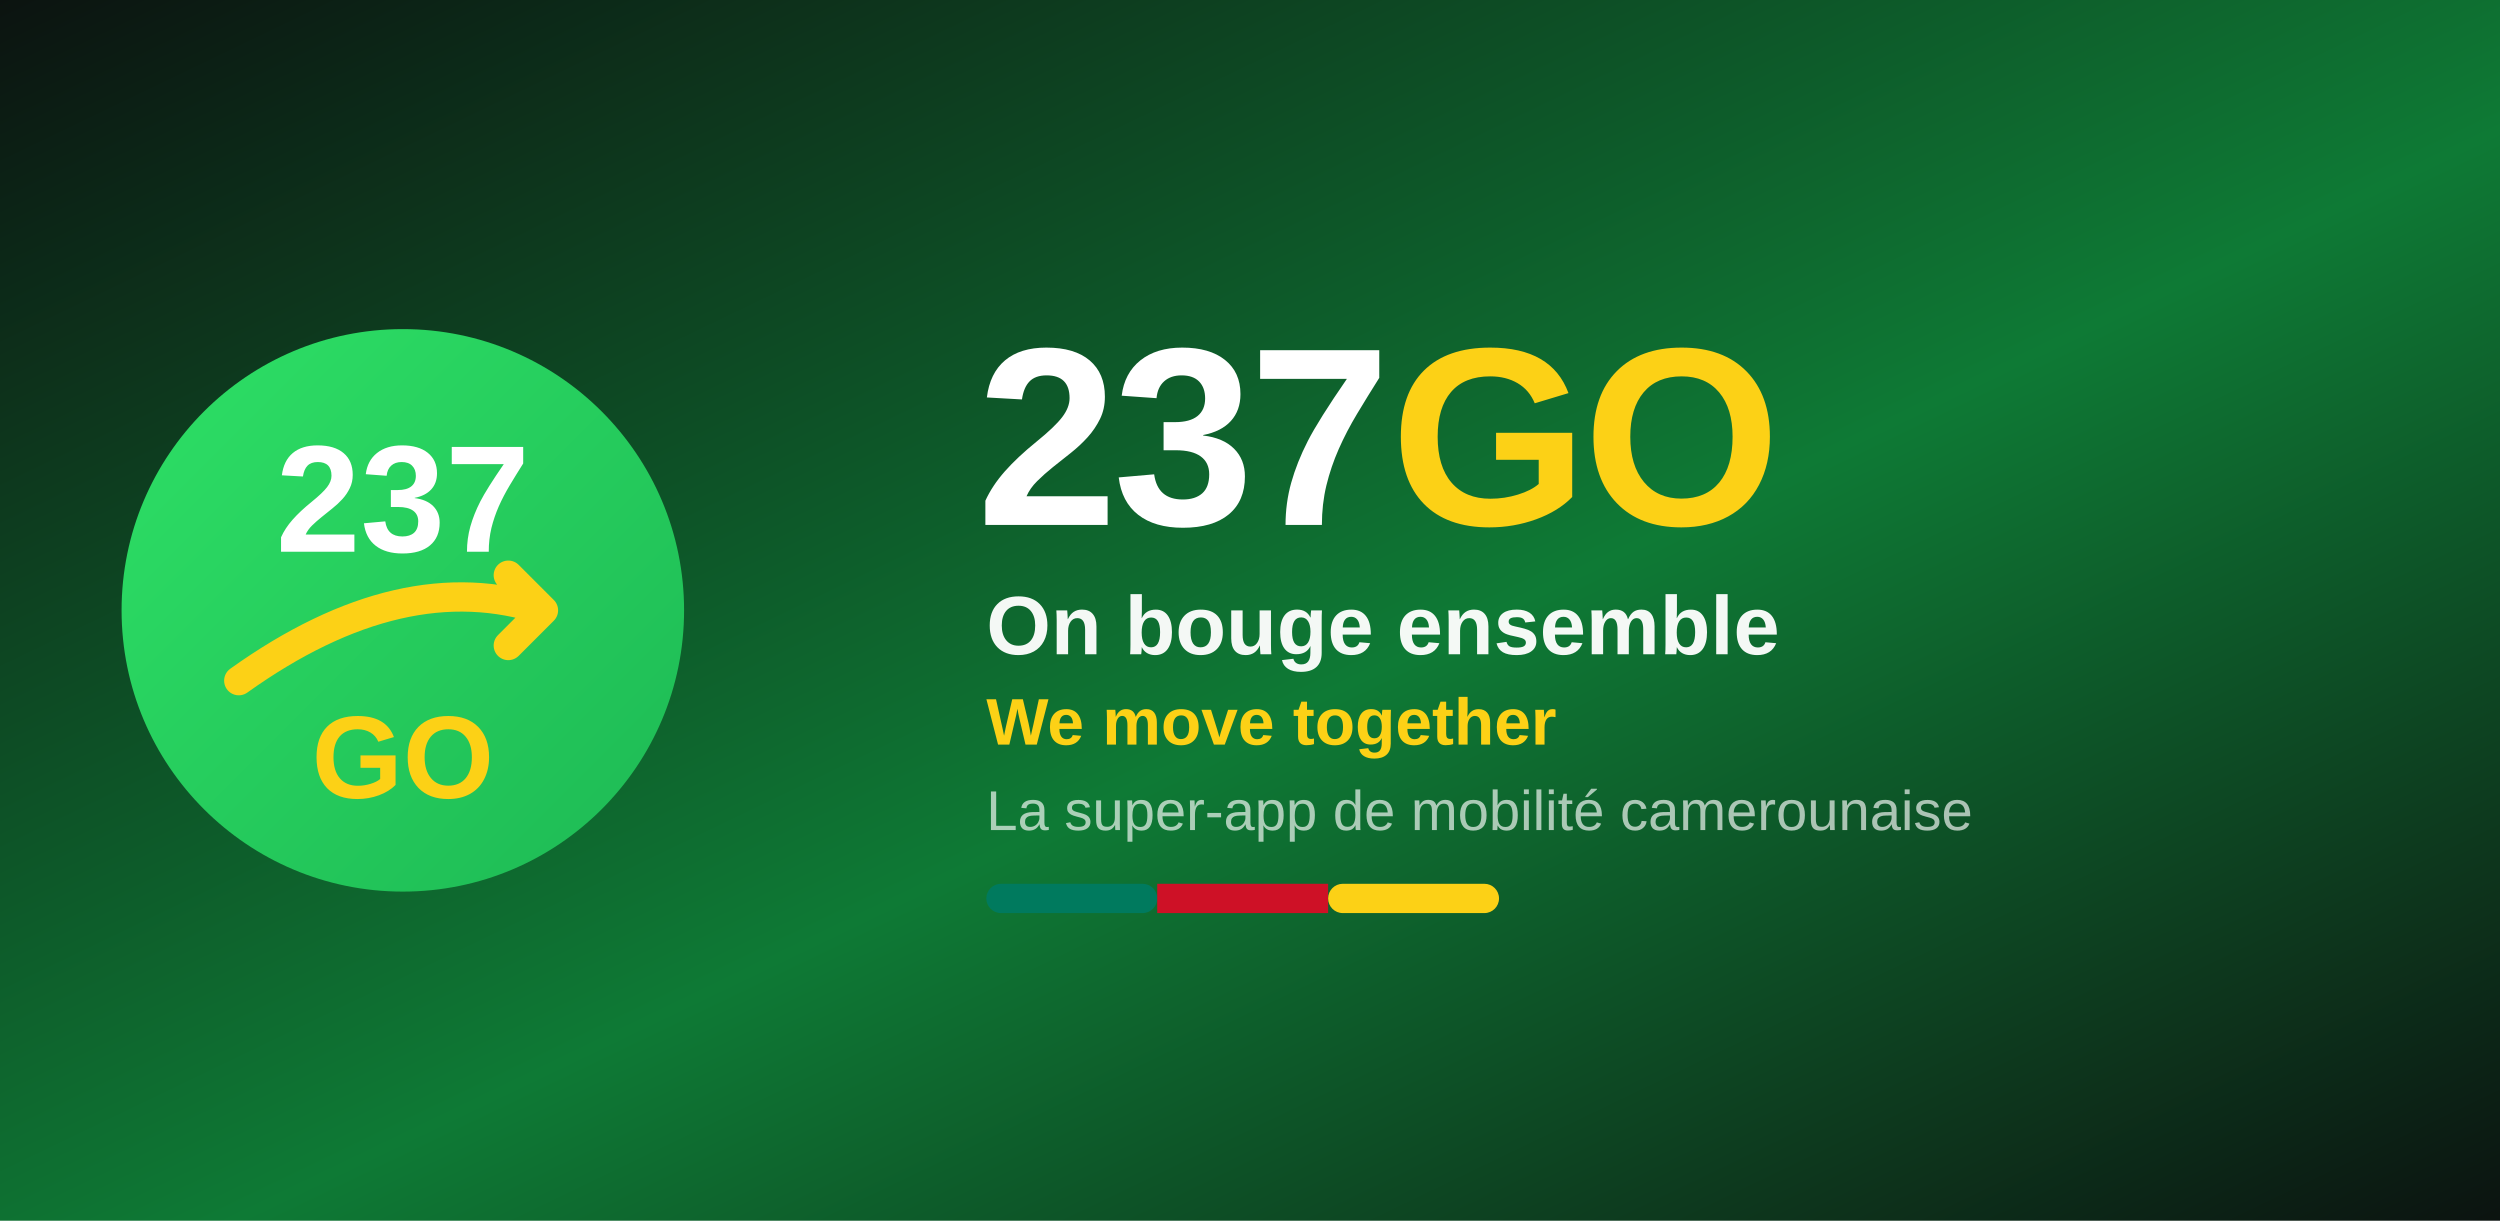
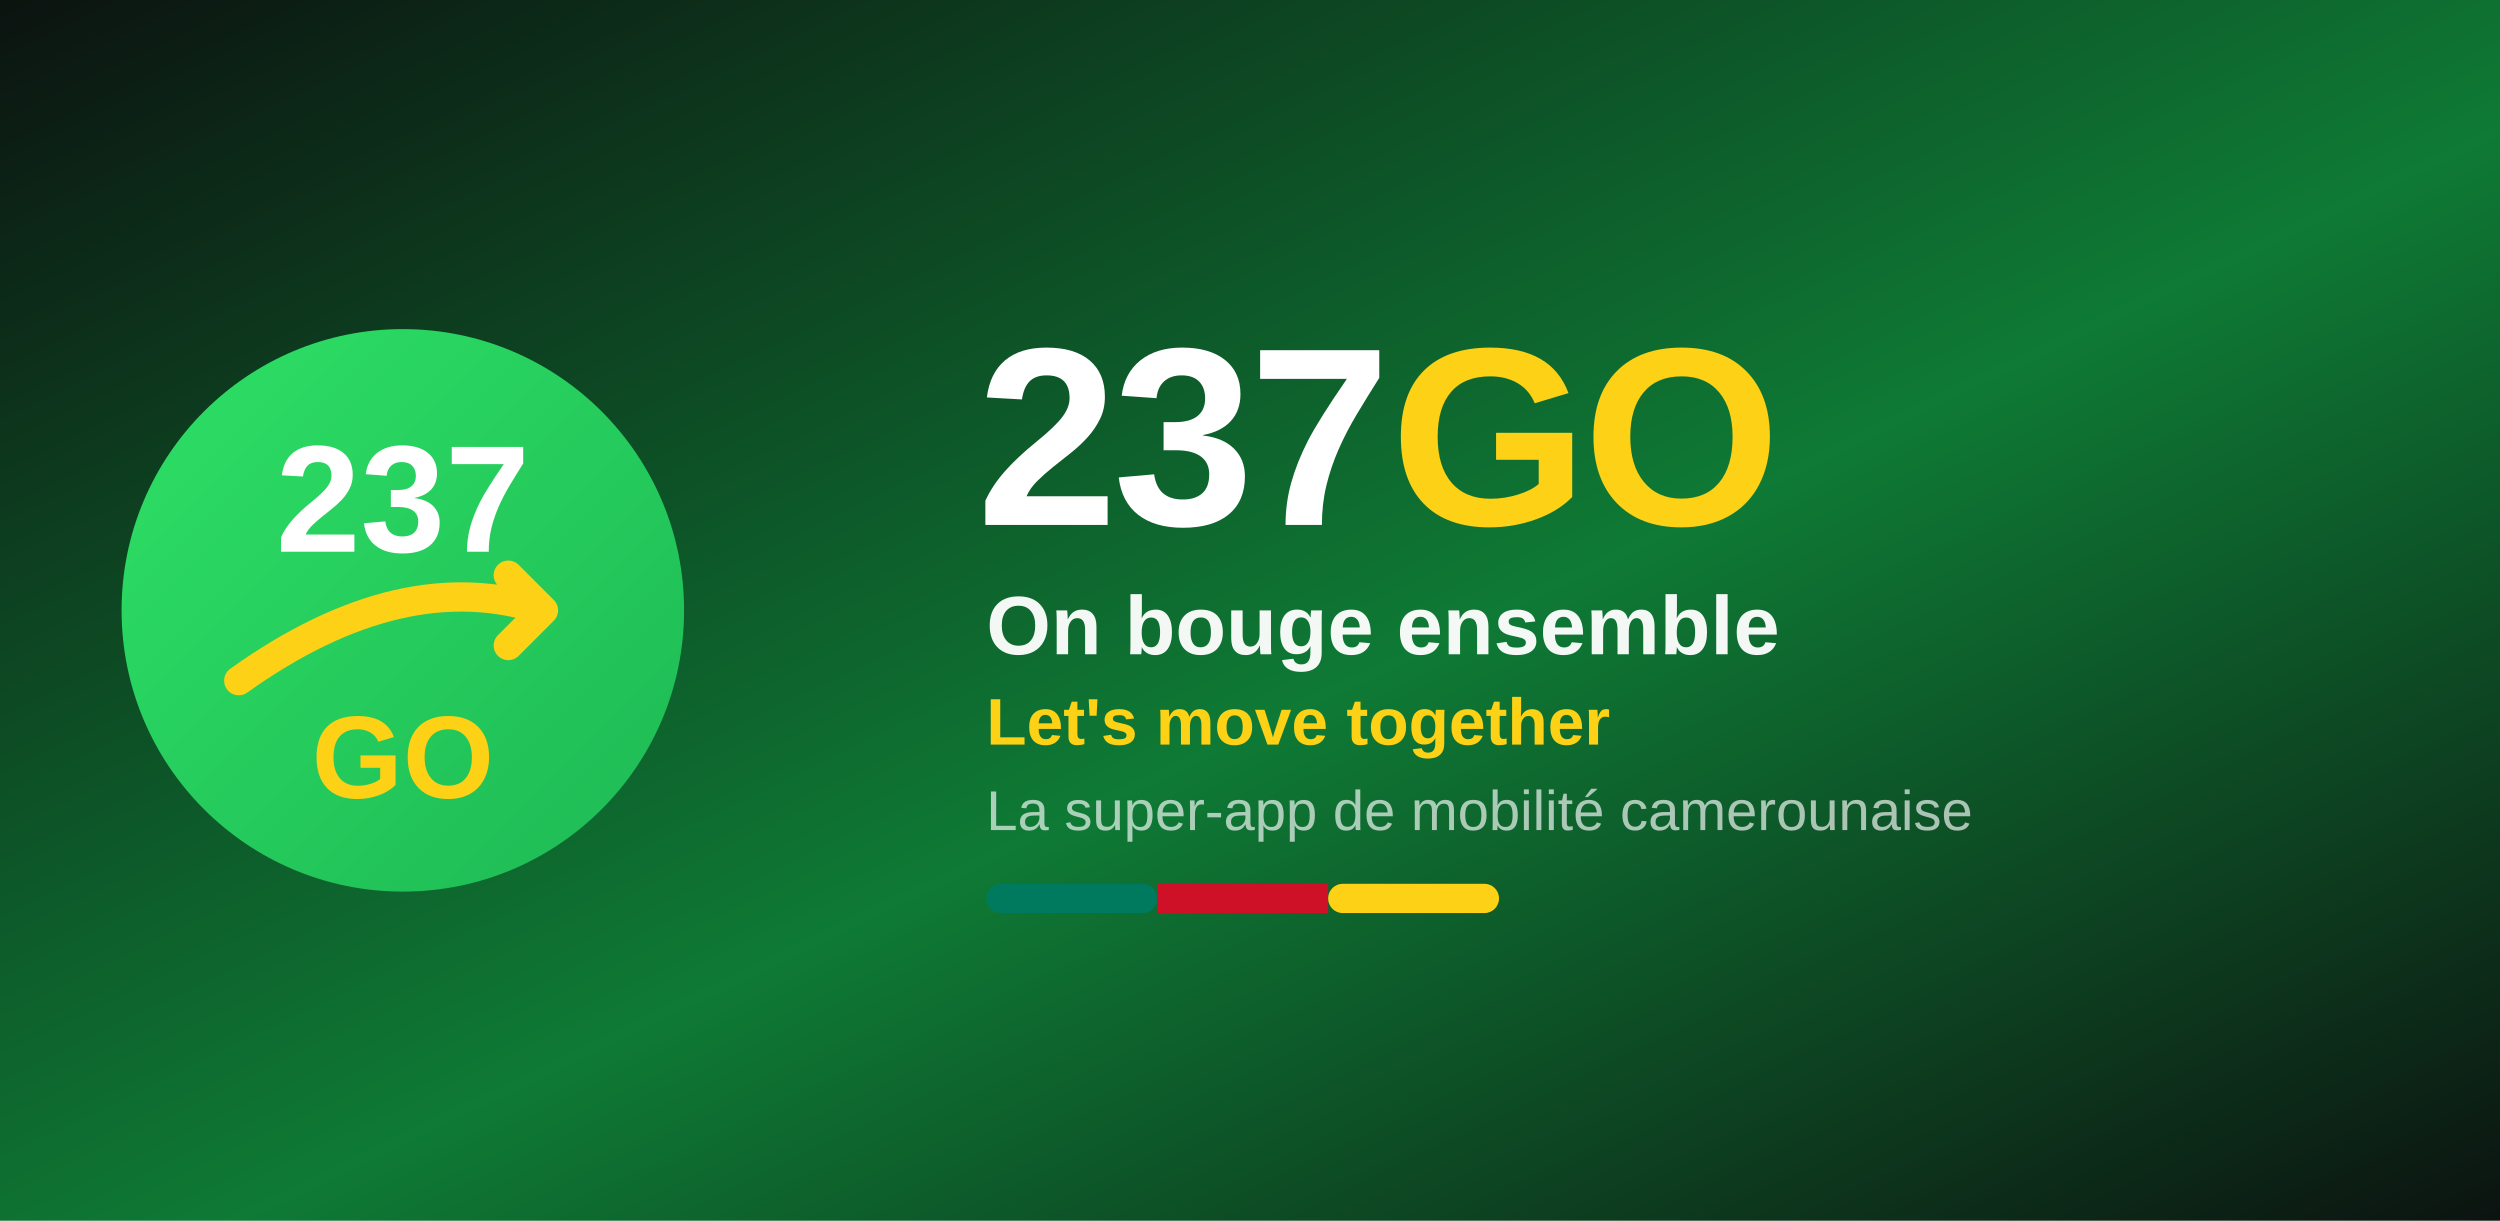
<svg xmlns="http://www.w3.org/2000/svg" width="1024" height="500" viewBox="0 0 1024 500">
  <defs>
    <linearGradient id="bg" x1="0" y1="0" x2="1" y2="1">
      <stop offset="0" stop-color="#0C1310" />
      <stop offset="0.55" stop-color="#0E7A35" />
      <stop offset="1" stop-color="#0C1310" />
    </linearGradient>
    <linearGradient id="circle" x1="0" y1="0" x2="1" y2="1">
      <stop offset="0" stop-color="#2EE066" />
      <stop offset="1" stop-color="#1DB954" />
    </linearGradient>
  </defs>
  <rect width="1024" height="500" fill="url(#bg)" />
  <g transform="translate(165 250) scale(2.4) translate(-50 -50)">
    <circle cx="50" cy="50" r="48" fill="url(#circle)" />
    <path d="M22 62 Q50 42 74 50 L68 44 M74 50 L68 56" stroke="#FCD116" stroke-width="5" stroke-linecap="round" stroke-linejoin="round" fill="none" />
    <text x="50" y="40" font-family="Arial, Helvetica, sans-serif" font-size="26" font-weight="bold" fill="#ffffff" text-anchor="middle">237</text>
    <text x="50" y="82" font-family="Arial, Helvetica, sans-serif" font-size="20" font-weight="bold" fill="#FCD116" text-anchor="middle">GO</text>
  </g>
  <g transform="translate(400 0)">
    <text x="0" y="215" font-family="Arial, Helvetica, sans-serif" font-size="104" font-weight="800" fill="#ffffff" letter-spacing="-2">237<tspan fill="#FCD116">GO</tspan>
    </text>
    <text x="4" y="268" font-family="Arial, Helvetica, sans-serif" font-size="34" font-weight="700" fill="rgba(255,255,255,0.95)">On bouge ensemble</text>
-     <text x="4" y="305" font-family="Arial, Helvetica, sans-serif" font-size="27" font-weight="600" fill="#FCD116">We move together</text>
+     <text x="4" y="305" font-family="Arial, Helvetica, sans-serif" font-size="27" font-weight="600" fill="#FCD116">Let's move together</text>
    <text x="4" y="340" font-family="Arial, Helvetica, sans-serif" font-size="23" font-weight="400" fill="rgba(255,255,255,0.65)">La super-app de mobilité camerounaise</text>
    <g transform="translate(4 362)">
      <rect x="0" y="0" width="70" height="12" rx="6" fill="#007A5E" />
      <rect x="70" y="0" width="70" height="12" fill="#CE1126" />
      <rect x="140" y="0" width="70" height="12" rx="6" fill="#FCD116" />
    </g>
  </g>
</svg>
